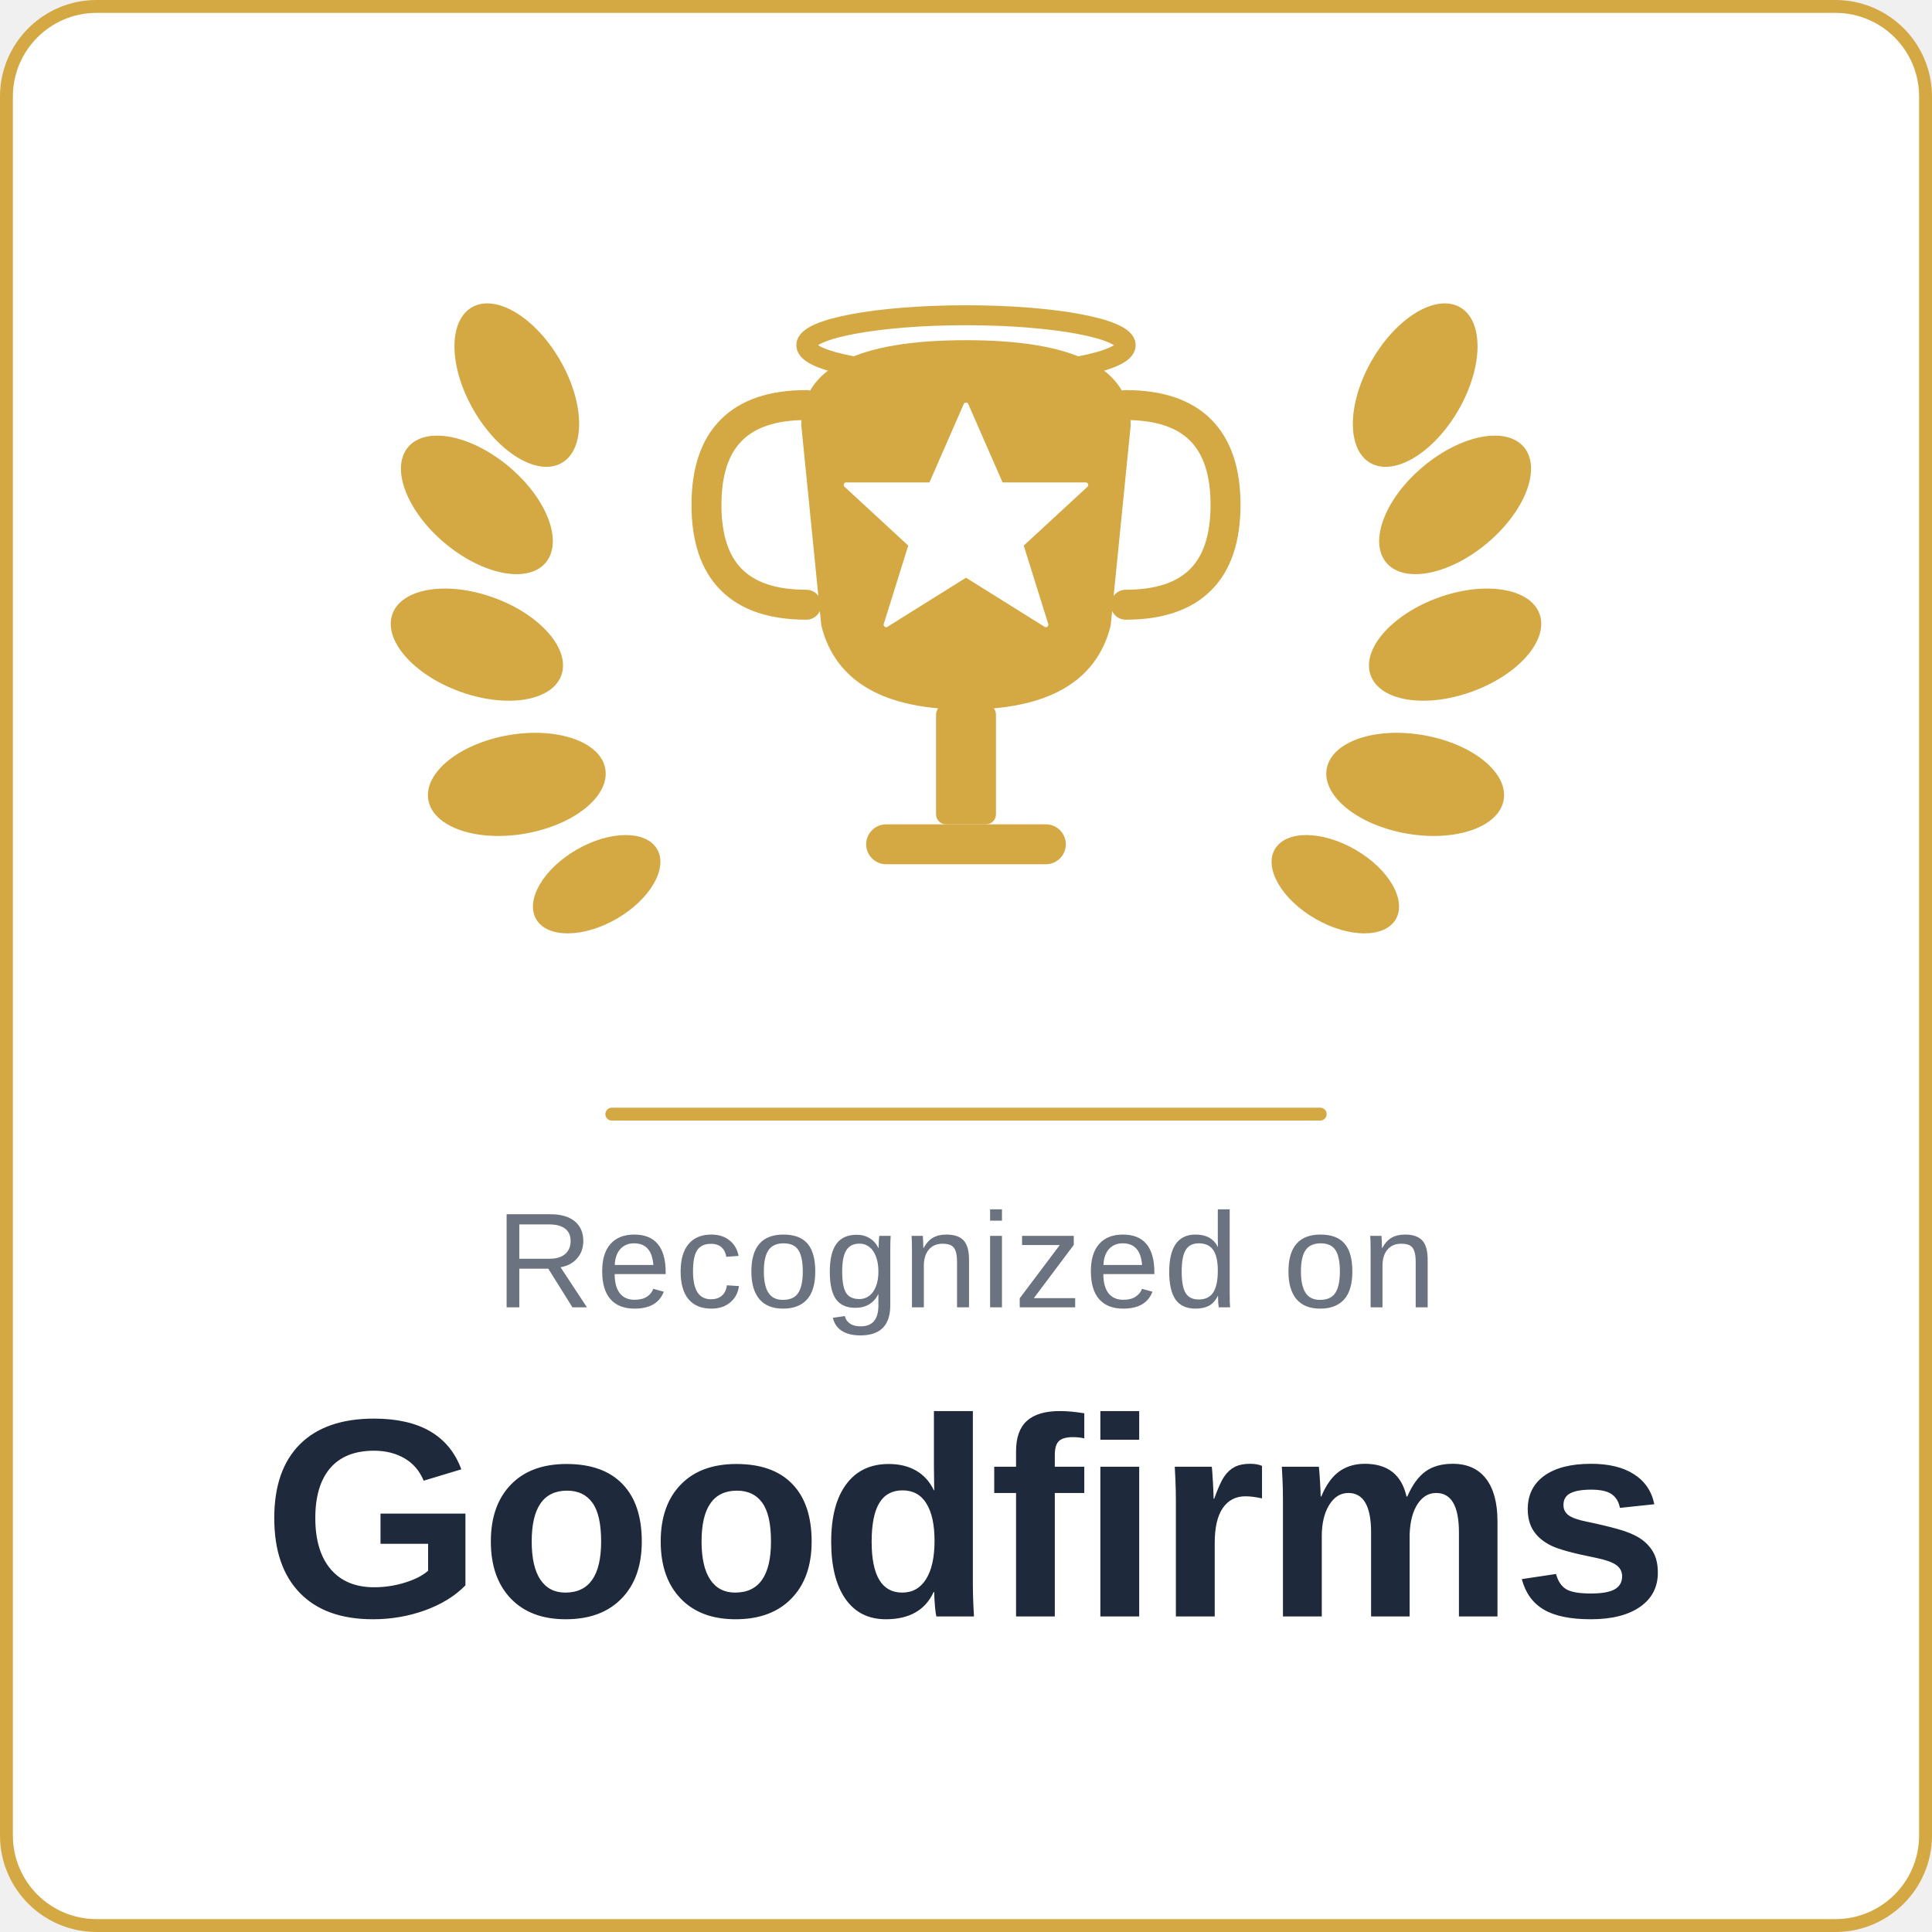
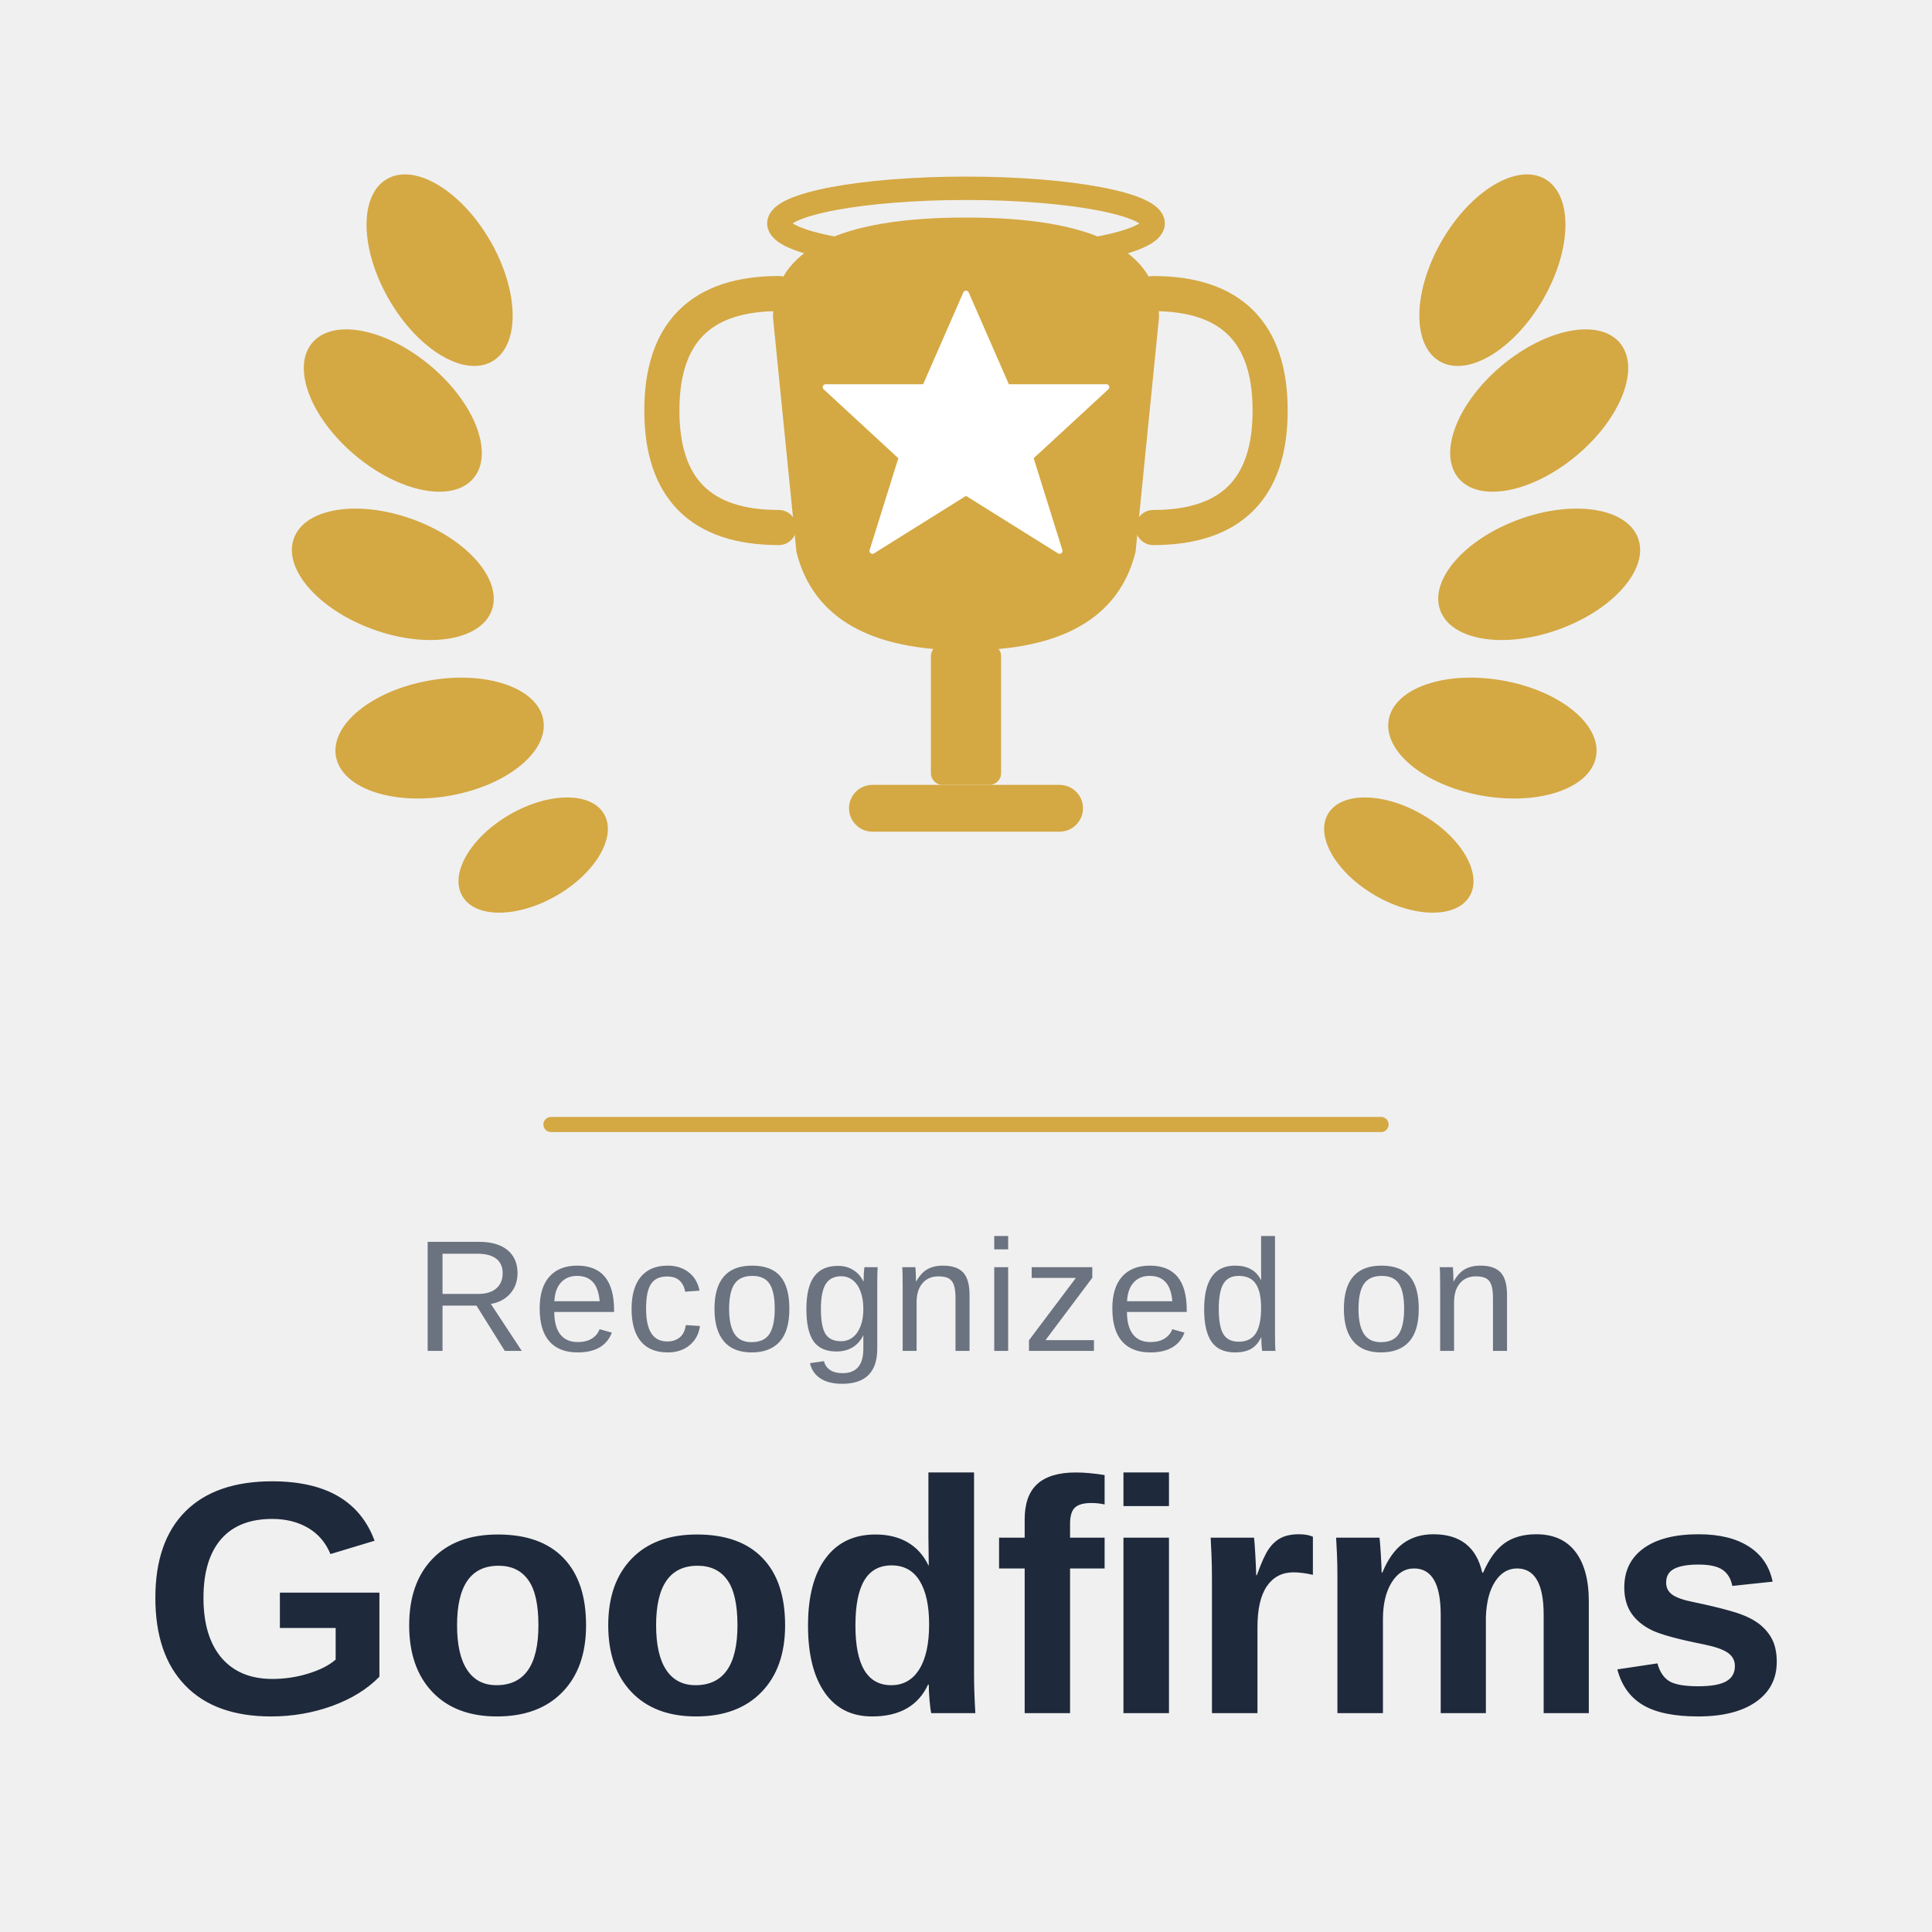
- <svg xmlns="http://www.w3.org/2000/svg" viewBox="0 0 300 300" width="300" height="300">
-   <rect x="1" y="1" width="298" height="298" rx="14" ry="14" fill="white" stroke="#D4A843" stroke-width="2" />
+ <svg xmlns="http://www.w3.org/2000/svg" viewBox="22 24 256 256" width="256" height="256">
  <g transform="translate(150, 97) scale(1.55) translate(-75, -62)">
    <g transform="translate(38, 60)" fill="#D4A843">
      <ellipse cx="-8" cy="-22" rx="5" ry="9" transform="rotate(-30 -8 -22)" />
      <ellipse cx="-12" cy="-10" rx="5" ry="9" transform="rotate(-50 -12 -10)" />
      <ellipse cx="-12" cy="4" rx="5" ry="9" transform="rotate(-70 -12 4)" />
      <ellipse cx="-8" cy="18" rx="5" ry="9" transform="rotate(-100 -8 18)" />
      <ellipse cx="0" cy="28" rx="4" ry="7" transform="rotate(-120 0 28)" />
    </g>
    <g transform="translate(112, 60)" fill="#D4A843">
      <ellipse cx="8" cy="-22" rx="5" ry="9" transform="rotate(30 8 -22)" />
      <ellipse cx="12" cy="-10" rx="5" ry="9" transform="rotate(50 12 -10)" />
      <ellipse cx="12" cy="4" rx="5" ry="9" transform="rotate(70 12 4)" />
      <ellipse cx="8" cy="18" rx="5" ry="9" transform="rotate(100 8 18)" />
      <ellipse cx="0" cy="28" rx="4" ry="7" transform="rotate(120 0 28)" />
    </g>
    <g transform="translate(75, 60)">
      <path d="M-16,-18 Q-16,-26 0,-26 Q16,-26 16,-18 L14,2 Q12,10 0,10 Q-12,10 -14,2 Z" fill="#D4A843" stroke="#D4A843" stroke-width="1" />
      <ellipse cx="0" cy="-26" rx="16" ry="3" fill="none" stroke="#D4A843" stroke-width="2" />
      <polygon points="0,-20 3.5,-12 12,-12 5.5,-6 8,2 0,-3 -8,2 -5.5,-6 -12,-12 -3.5,-12" fill="white" stroke="white" stroke-width="0.5" stroke-linejoin="round" />
      <path d="M-16,-20 Q-26,-20 -26,-10 Q-26,0 -16,0" fill="none" stroke="#D4A843" stroke-width="3" stroke-linecap="round" />
      <path d="M16,-20 Q26,-20 26,-10 Q26,0 16,0" fill="none" stroke="#D4A843" stroke-width="3" stroke-linecap="round" />
      <rect x="-3" y="10" width="6" height="12" fill="#D4A843" rx="1" />
      <rect x="-10" y="22" width="20" height="4" rx="2" fill="#D4A843" />
    </g>
  </g>
  <line x1="95" y1="173" x2="205" y2="173" stroke="#D4A843" stroke-width="2" stroke-linecap="round" />
  <text x="150" y="203" text-anchor="middle" font-family="Arial, Helvetica, sans-serif" font-size="21" fill="#6B7280" font-weight="400" letter-spacing="0.5">Recognized on</text>
  <text x="150" y="251" text-anchor="middle" font-family="Arial, Helvetica, sans-serif" font-size="44" fill="#1E293B" font-weight="700" letter-spacing="-0.5">Goodfirms</text>
</svg>
